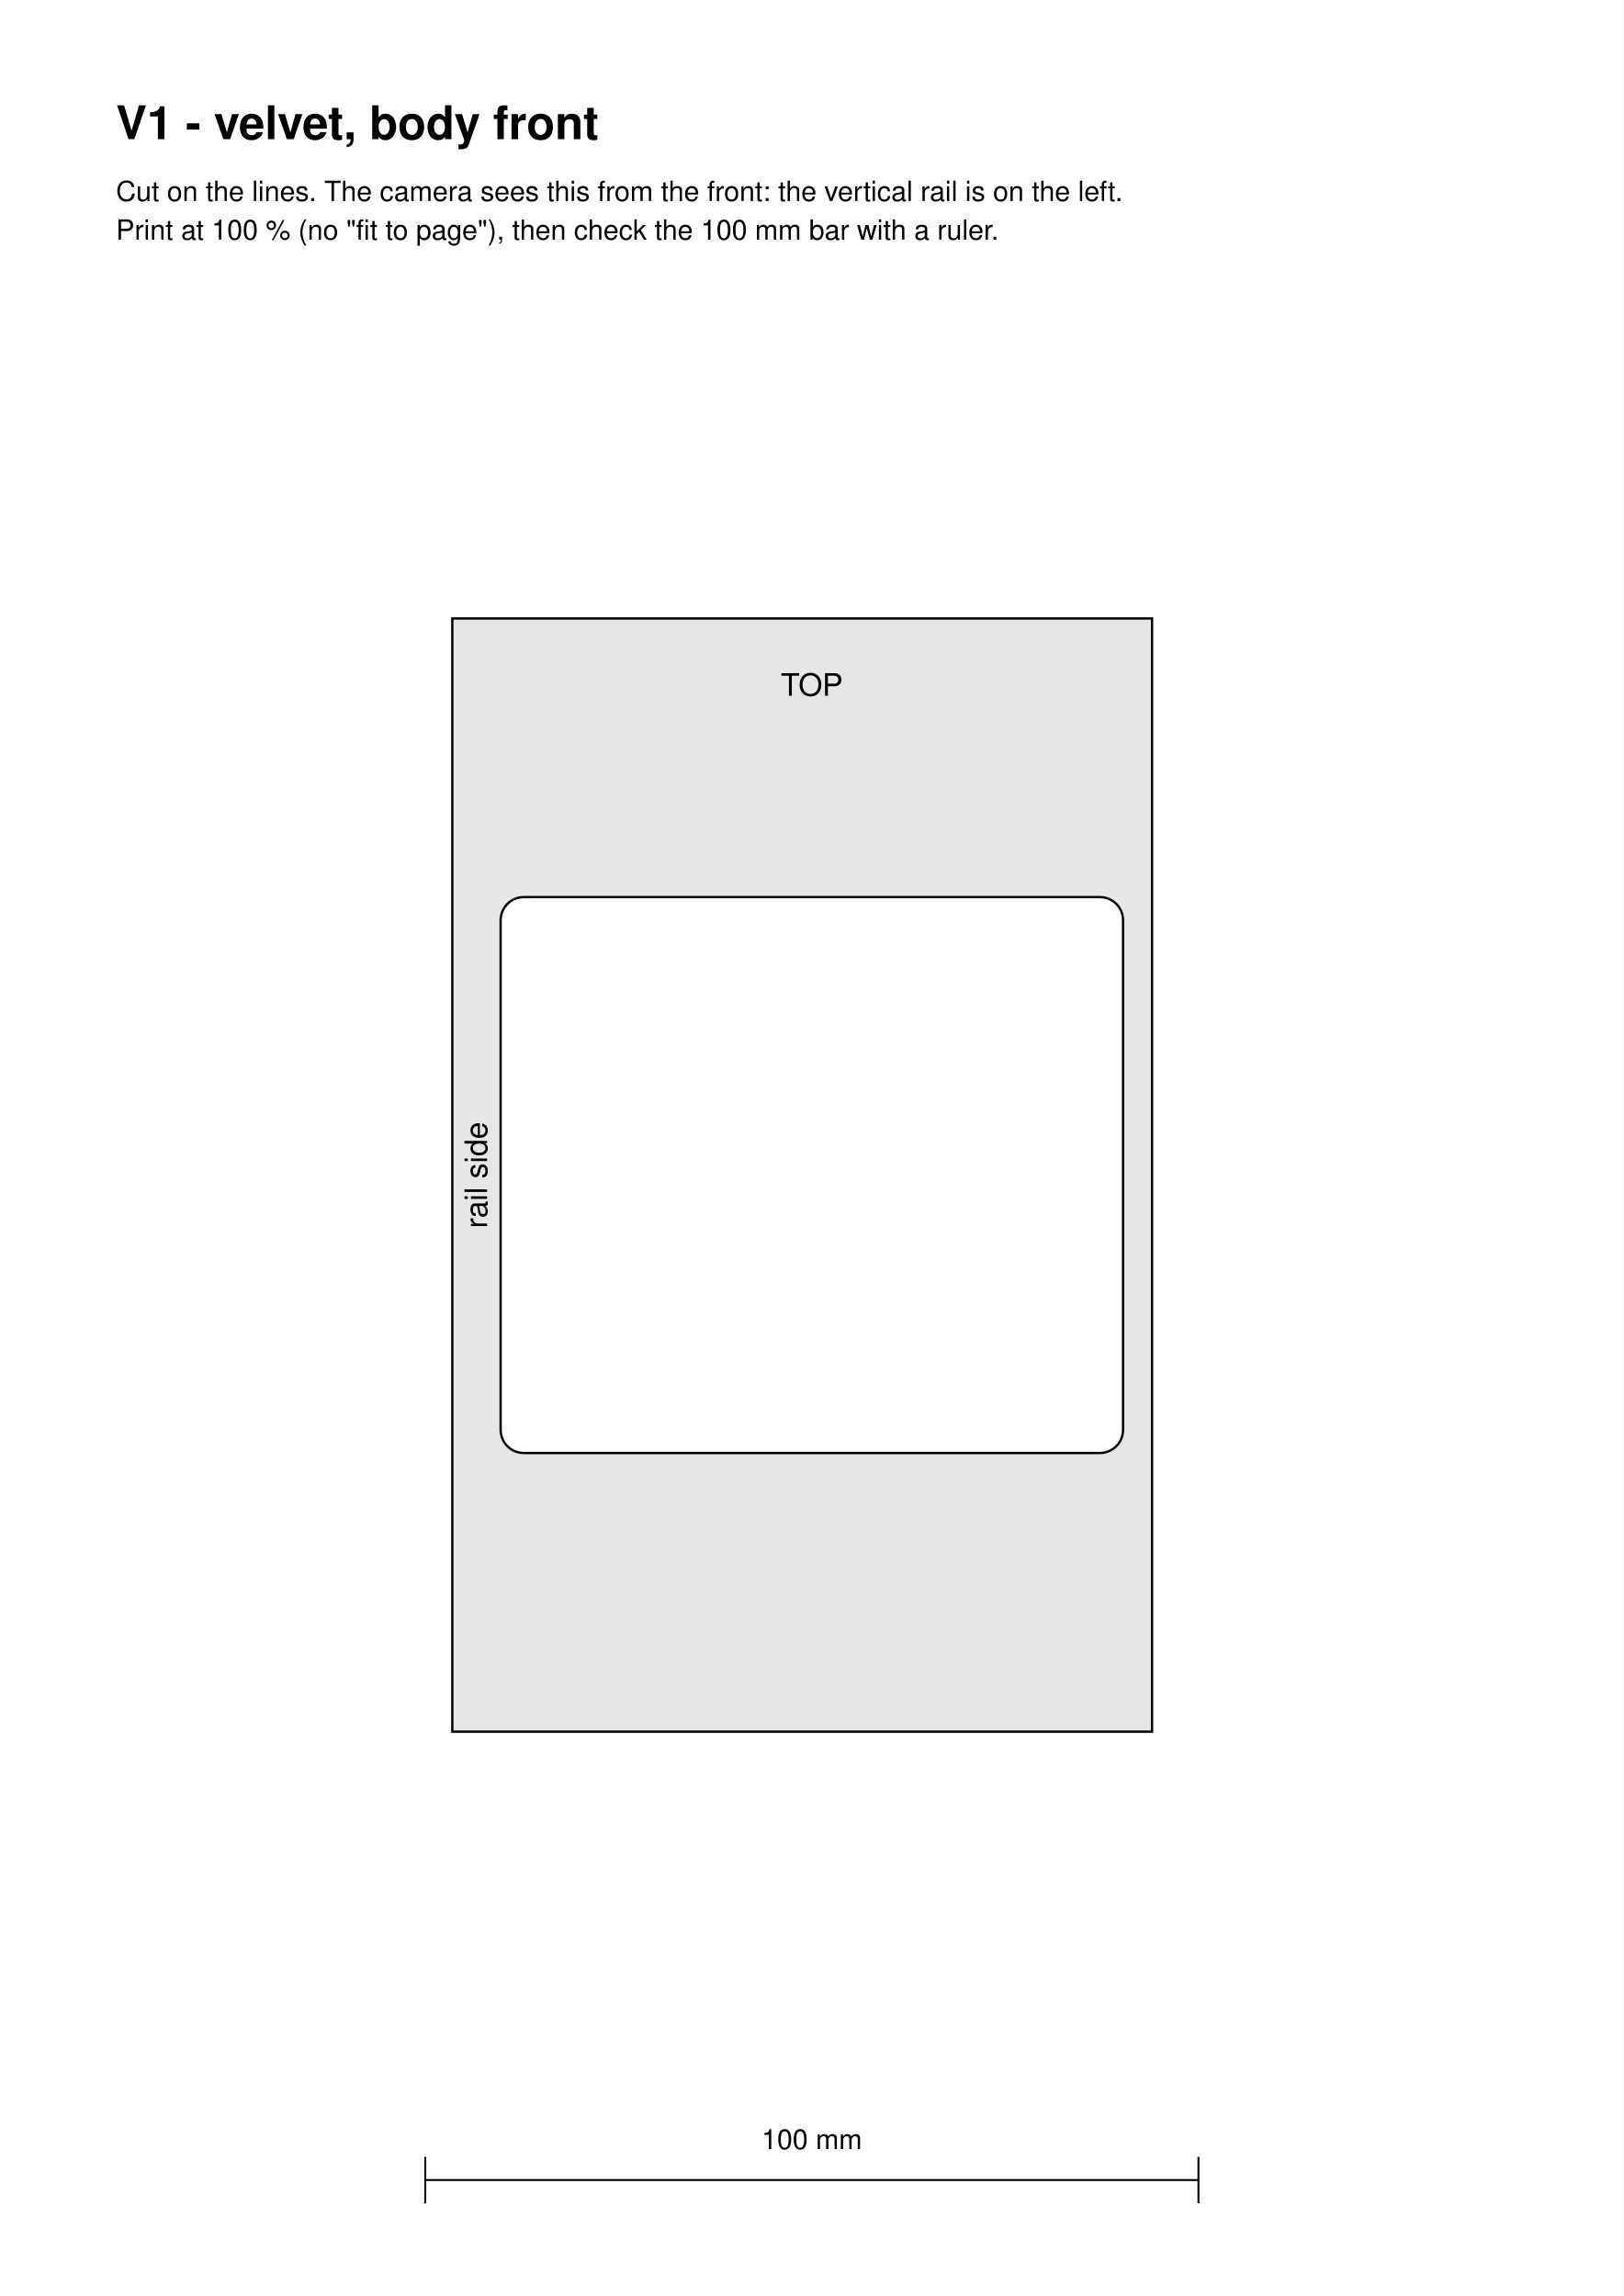
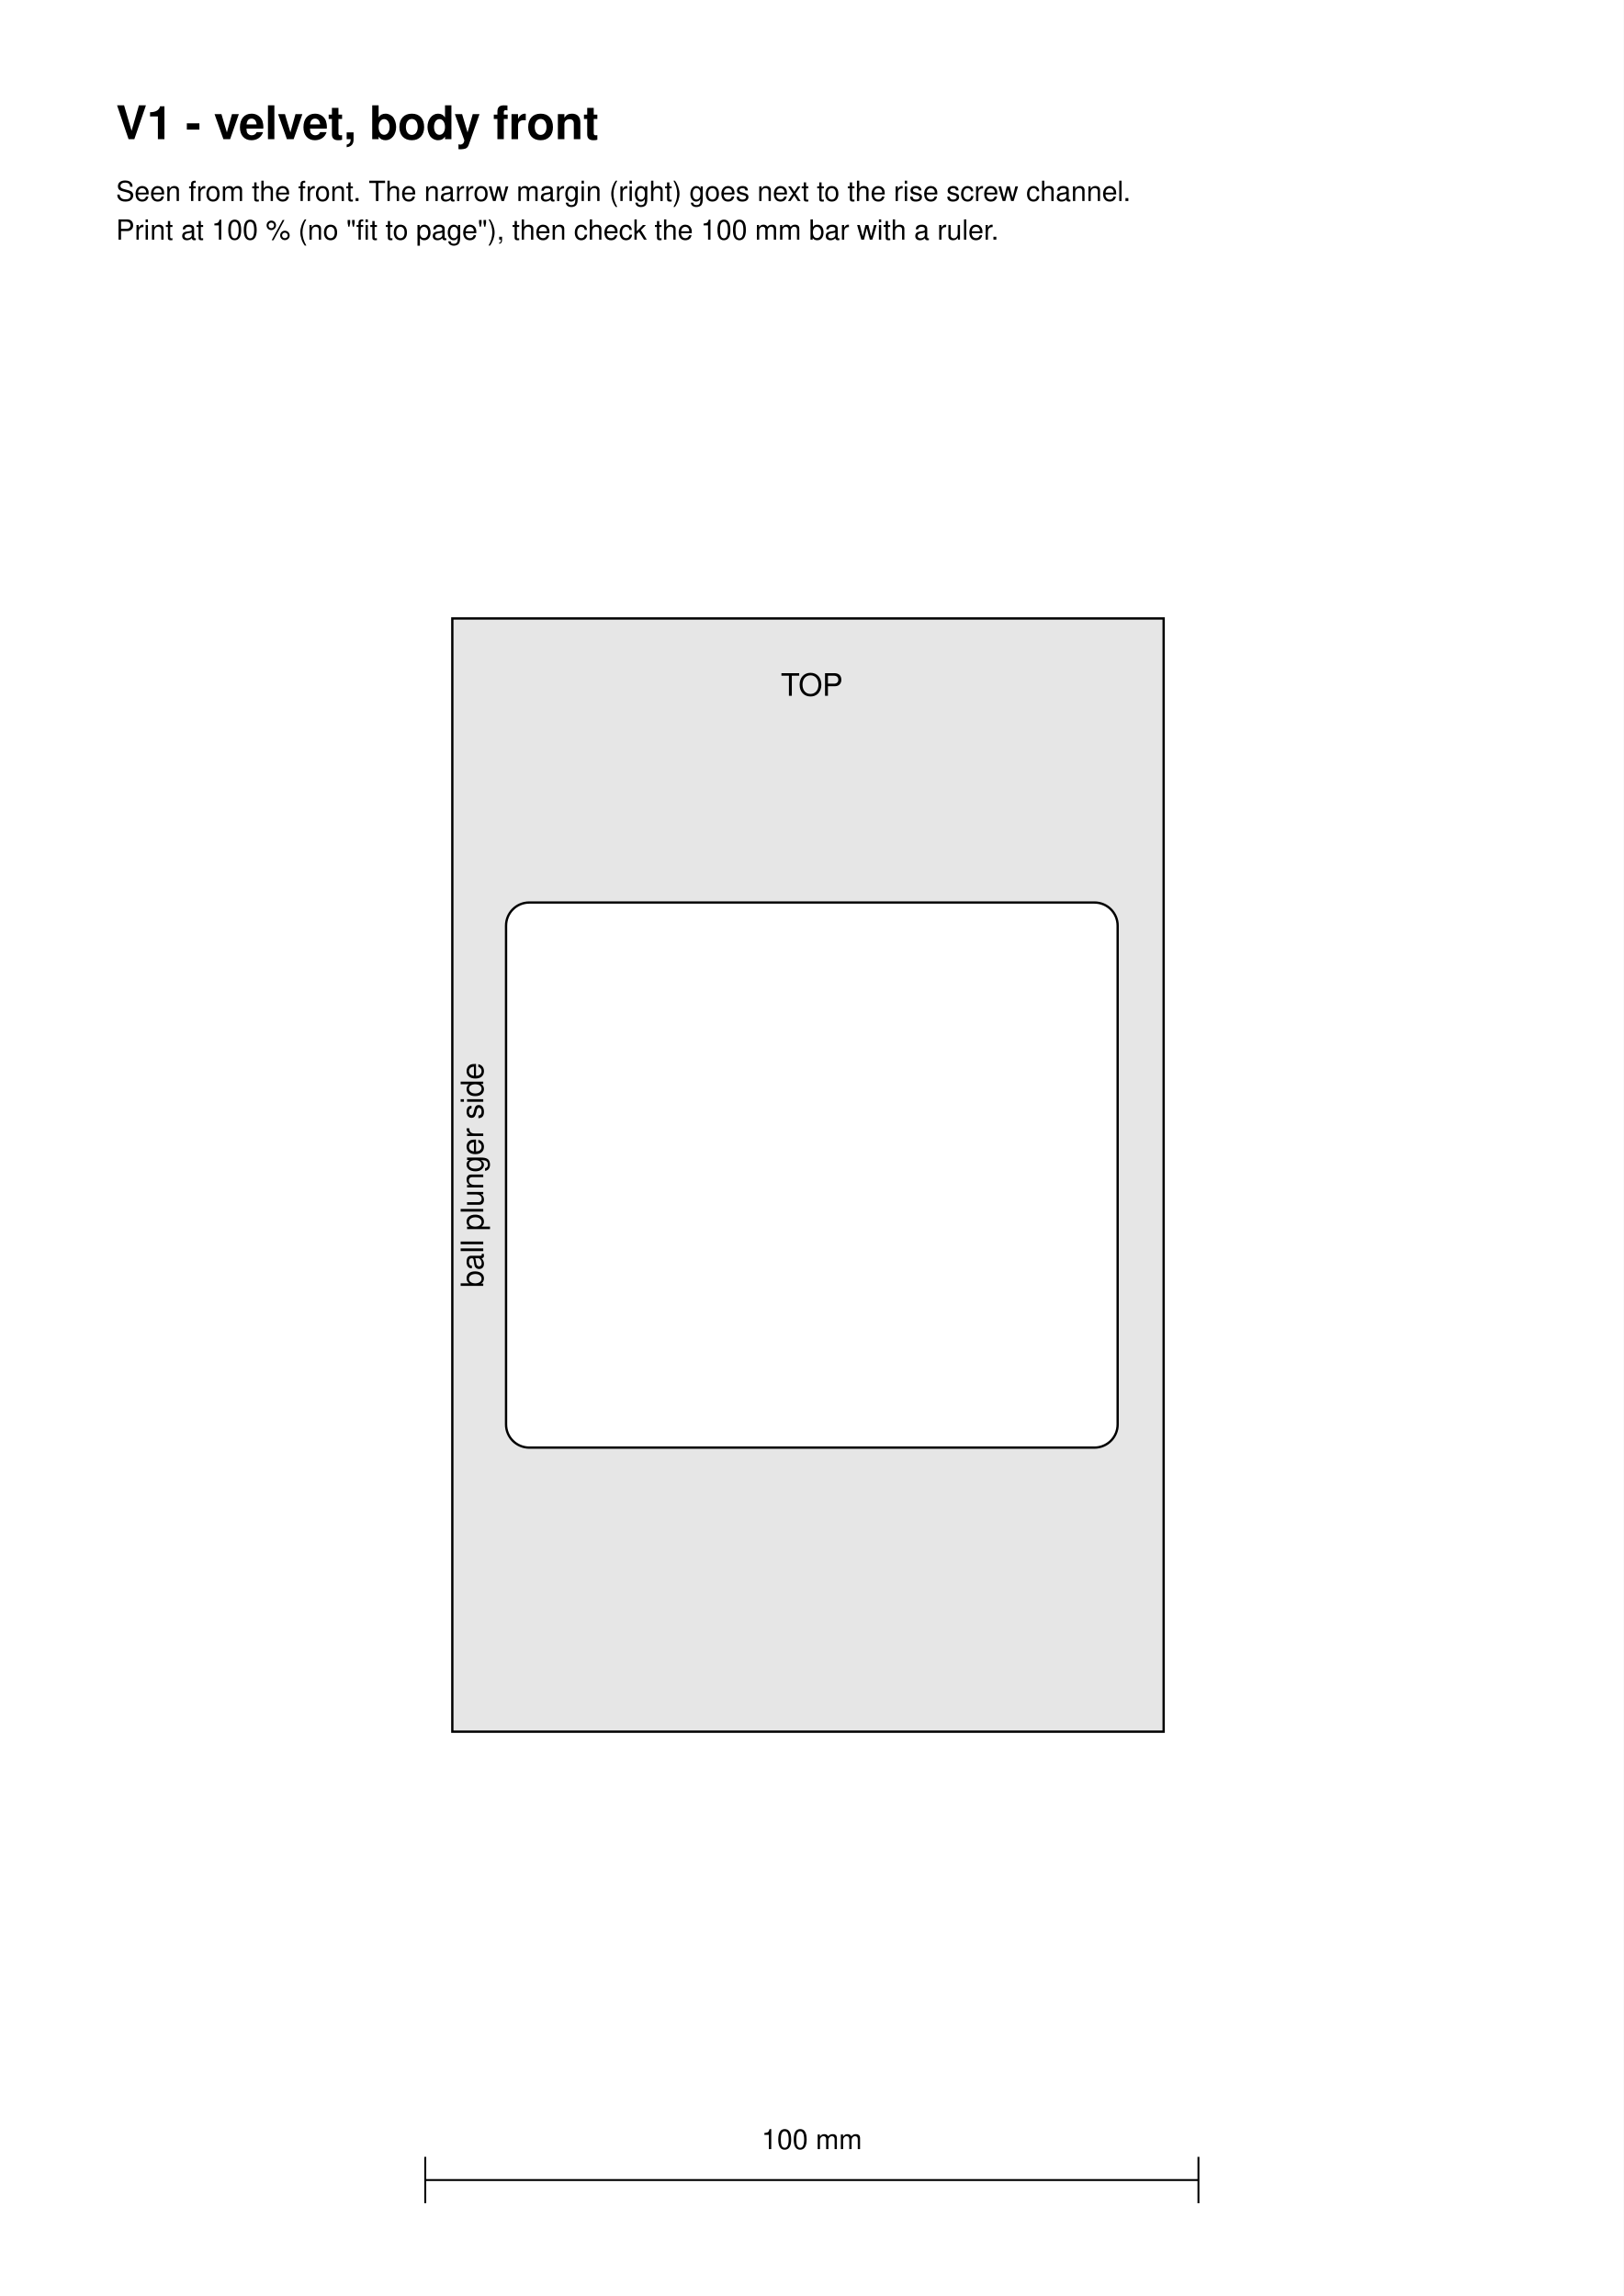
<svg xmlns="http://www.w3.org/2000/svg" width="210mm" height="297mm" viewBox="0 0 210 297">
  <rect width="210" height="297" fill="white" />
  <text x="15" y="18" font-family="Helvetica, Arial" font-size="6" font-weight="bold">V1 - velvet, body front</text>
-   <text x="15" y="26" font-family="Helvetica, Arial" font-size="3.6">Cut on the lines. The camera sees this from the front: the vertical rail is on the left.</text>
+   <text x="15" y="26" font-family="Helvetica, Arial" font-size="3.6">Seen from the front. The narrow margin (right) goes next to the rise screw channel.</text>
  <text x="15" y="31" font-family="Helvetica, Arial" font-size="3.6">Print at 100 % (no "fit to page"), then check the 100 mm bar with a ruler.</text>
  <g stroke="black" stroke-width="0.25">
    <line x1="55" y1="282" x2="155" y2="282" />
    <line x1="55" y1="279" x2="55" y2="285" />
    <line x1="155" y1="279" x2="155" y2="285" />
  </g>
  <text x="105" y="278" font-family="Helvetica, Arial" font-size="3.6" text-anchor="middle">100 mm</text>
  <g transform="translate(105 152)" fill="#e6e6e6" fill-rule="evenodd" stroke="black" stroke-width="0.3">
-     <path d="M-46.5 -72H44V72H-46.5Z M-37.25 -35.955H37.25A3 3 0 0 1 40.25 -32.955V32.955A3 3 0 0 1 37.25 35.955H-37.25A3 3 0 0 1 -40.25 32.955V-32.955A3 3 0 0 1 -37.25 -35.955Z" />
-     <g font-family="Helvetica, Arial" font-size="4" stroke="none" fill="black">
+     <path d="M-46.5 -72H45.5V72H-46.5Z M-36.55 -35.255H36.55A3 3 0 0 1 39.55 -32.255V32.255A3 3 0 0 1 36.55 35.255H-36.55A3 3 0 0 1 -39.55 32.255V-32.255A3 3 0 0 1 -36.55 -35.255Z" />
+     <g font-family="Helvetica, Arial" stroke="none" fill="black" font-size="4">
      <text x="0" y="-62" text-anchor="middle">TOP</text>
-       <text transform="translate(-42 0) rotate(-90)" text-anchor="middle">rail side</text>
+       <text transform="translate(-42.5 0) rotate(-90)" text-anchor="middle">ball plunger side</text>
    </g>
  </g>
</svg>
